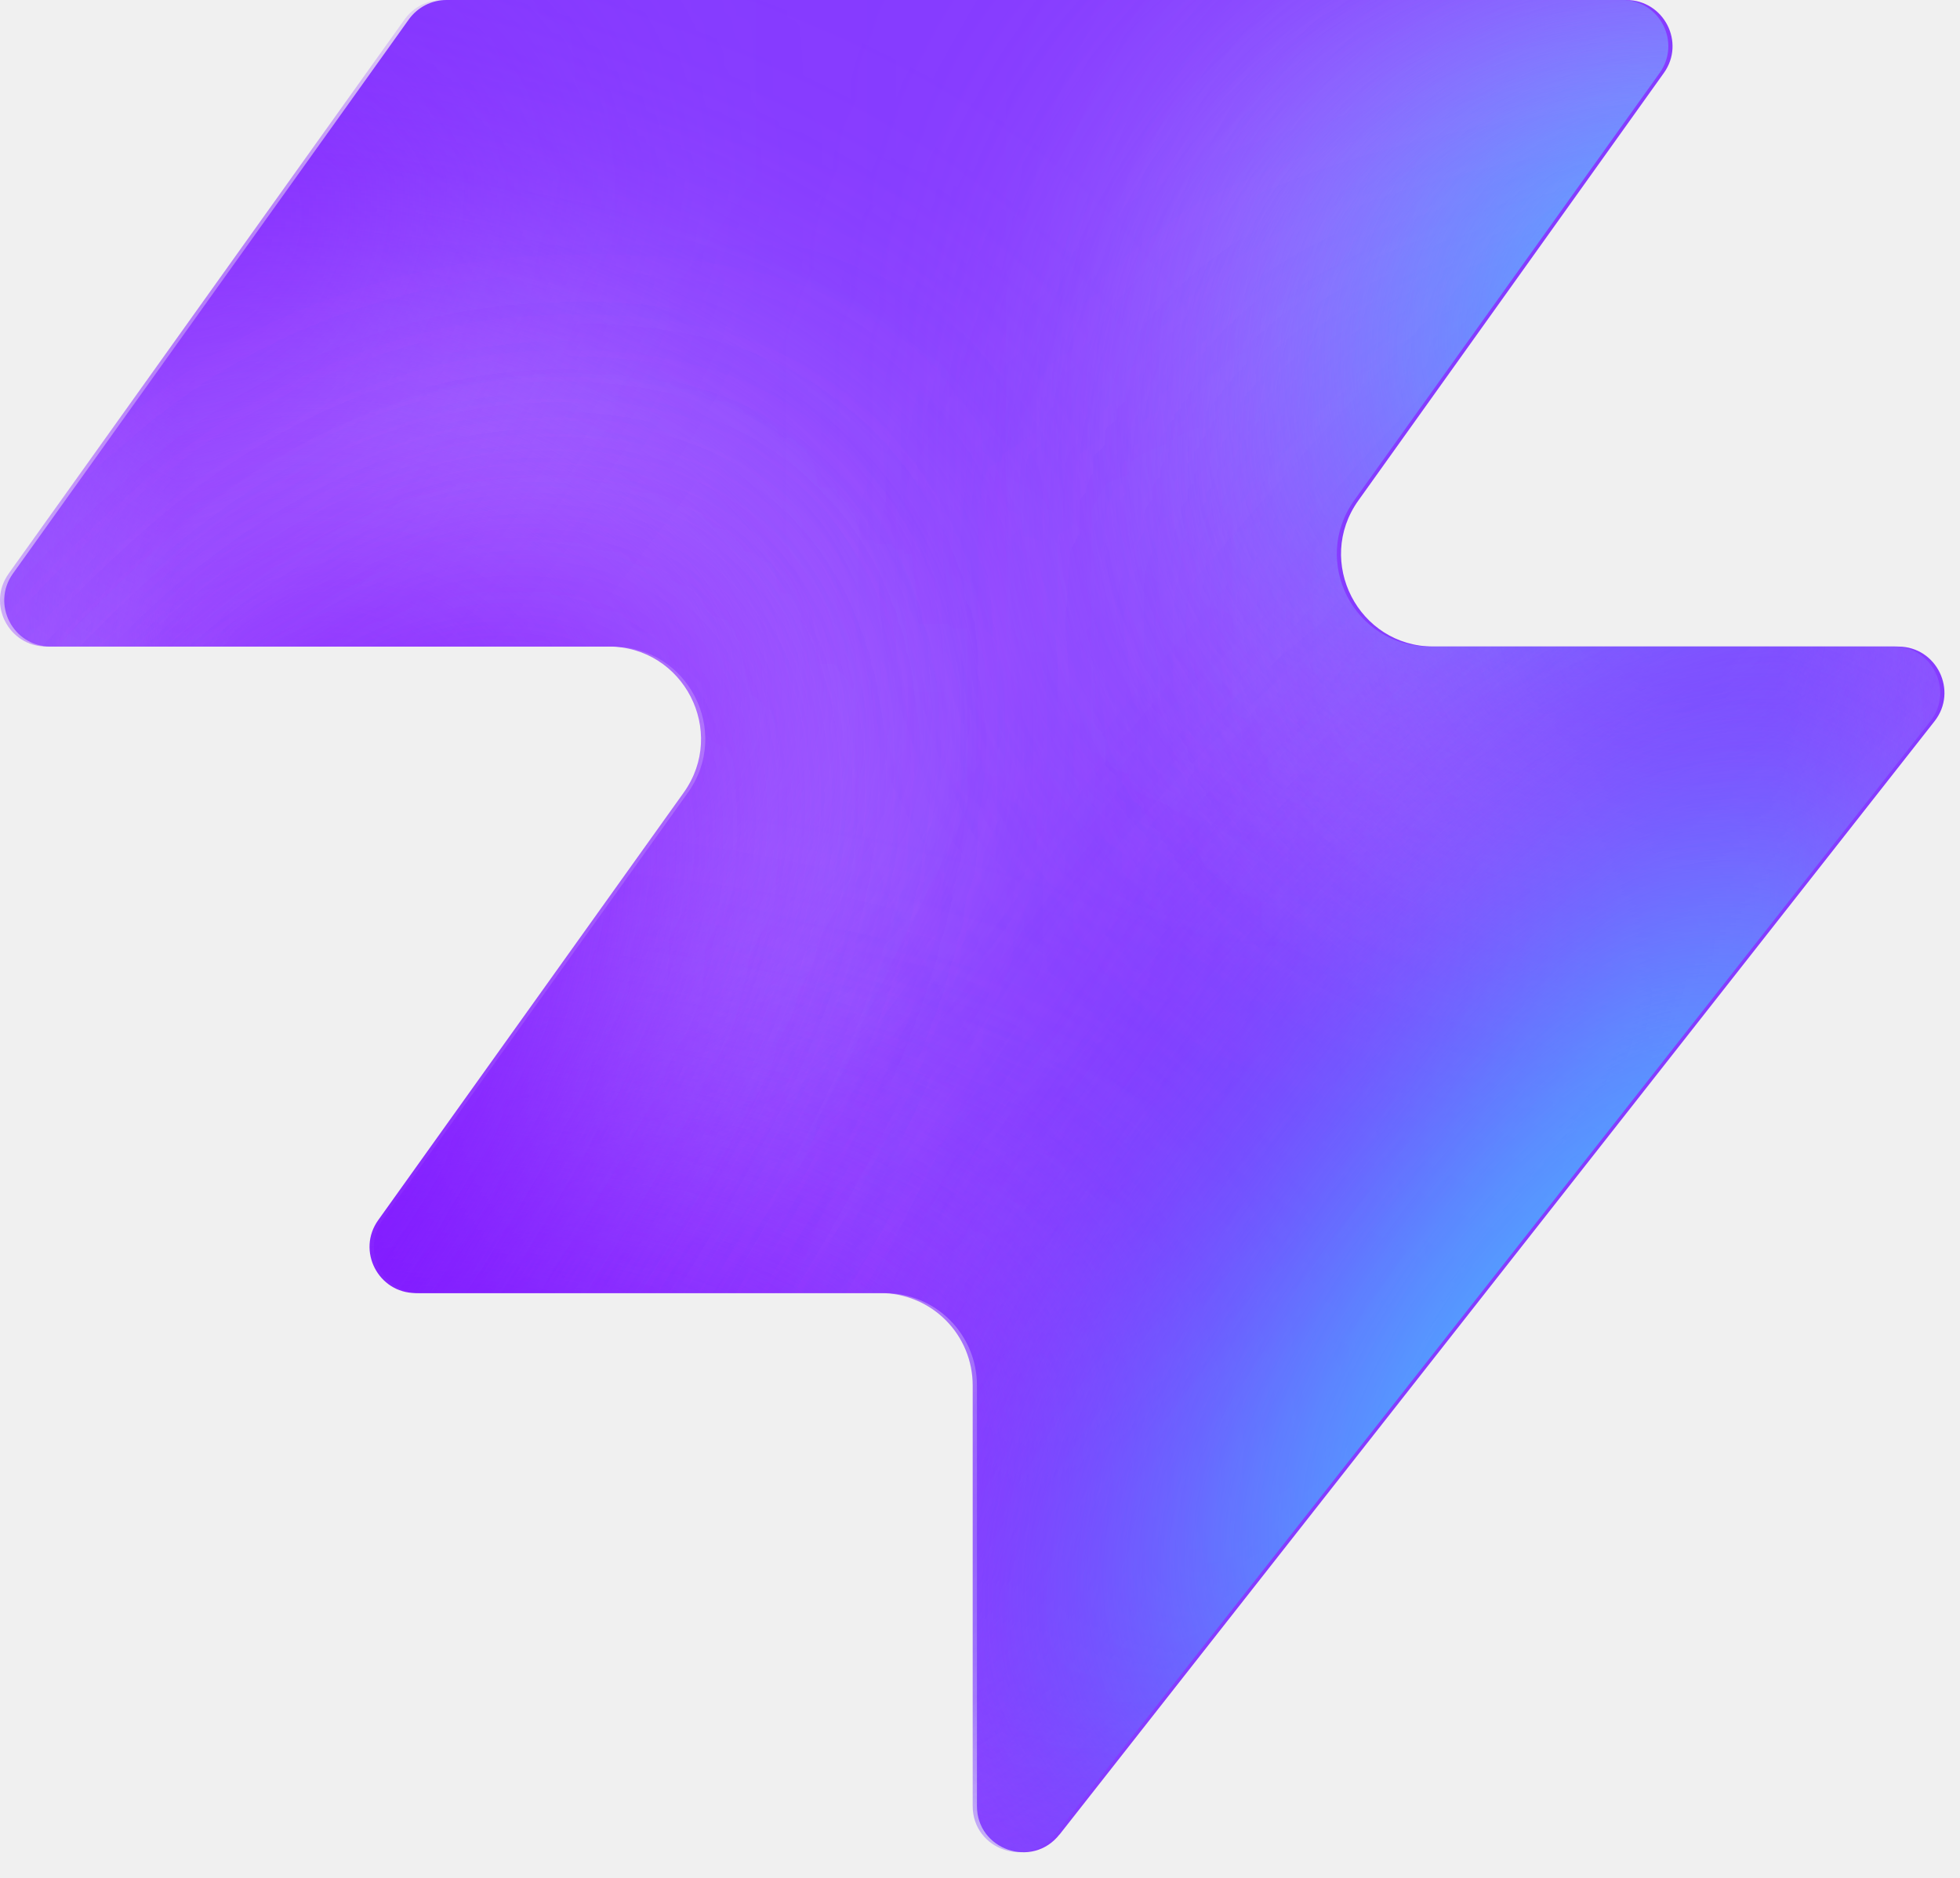
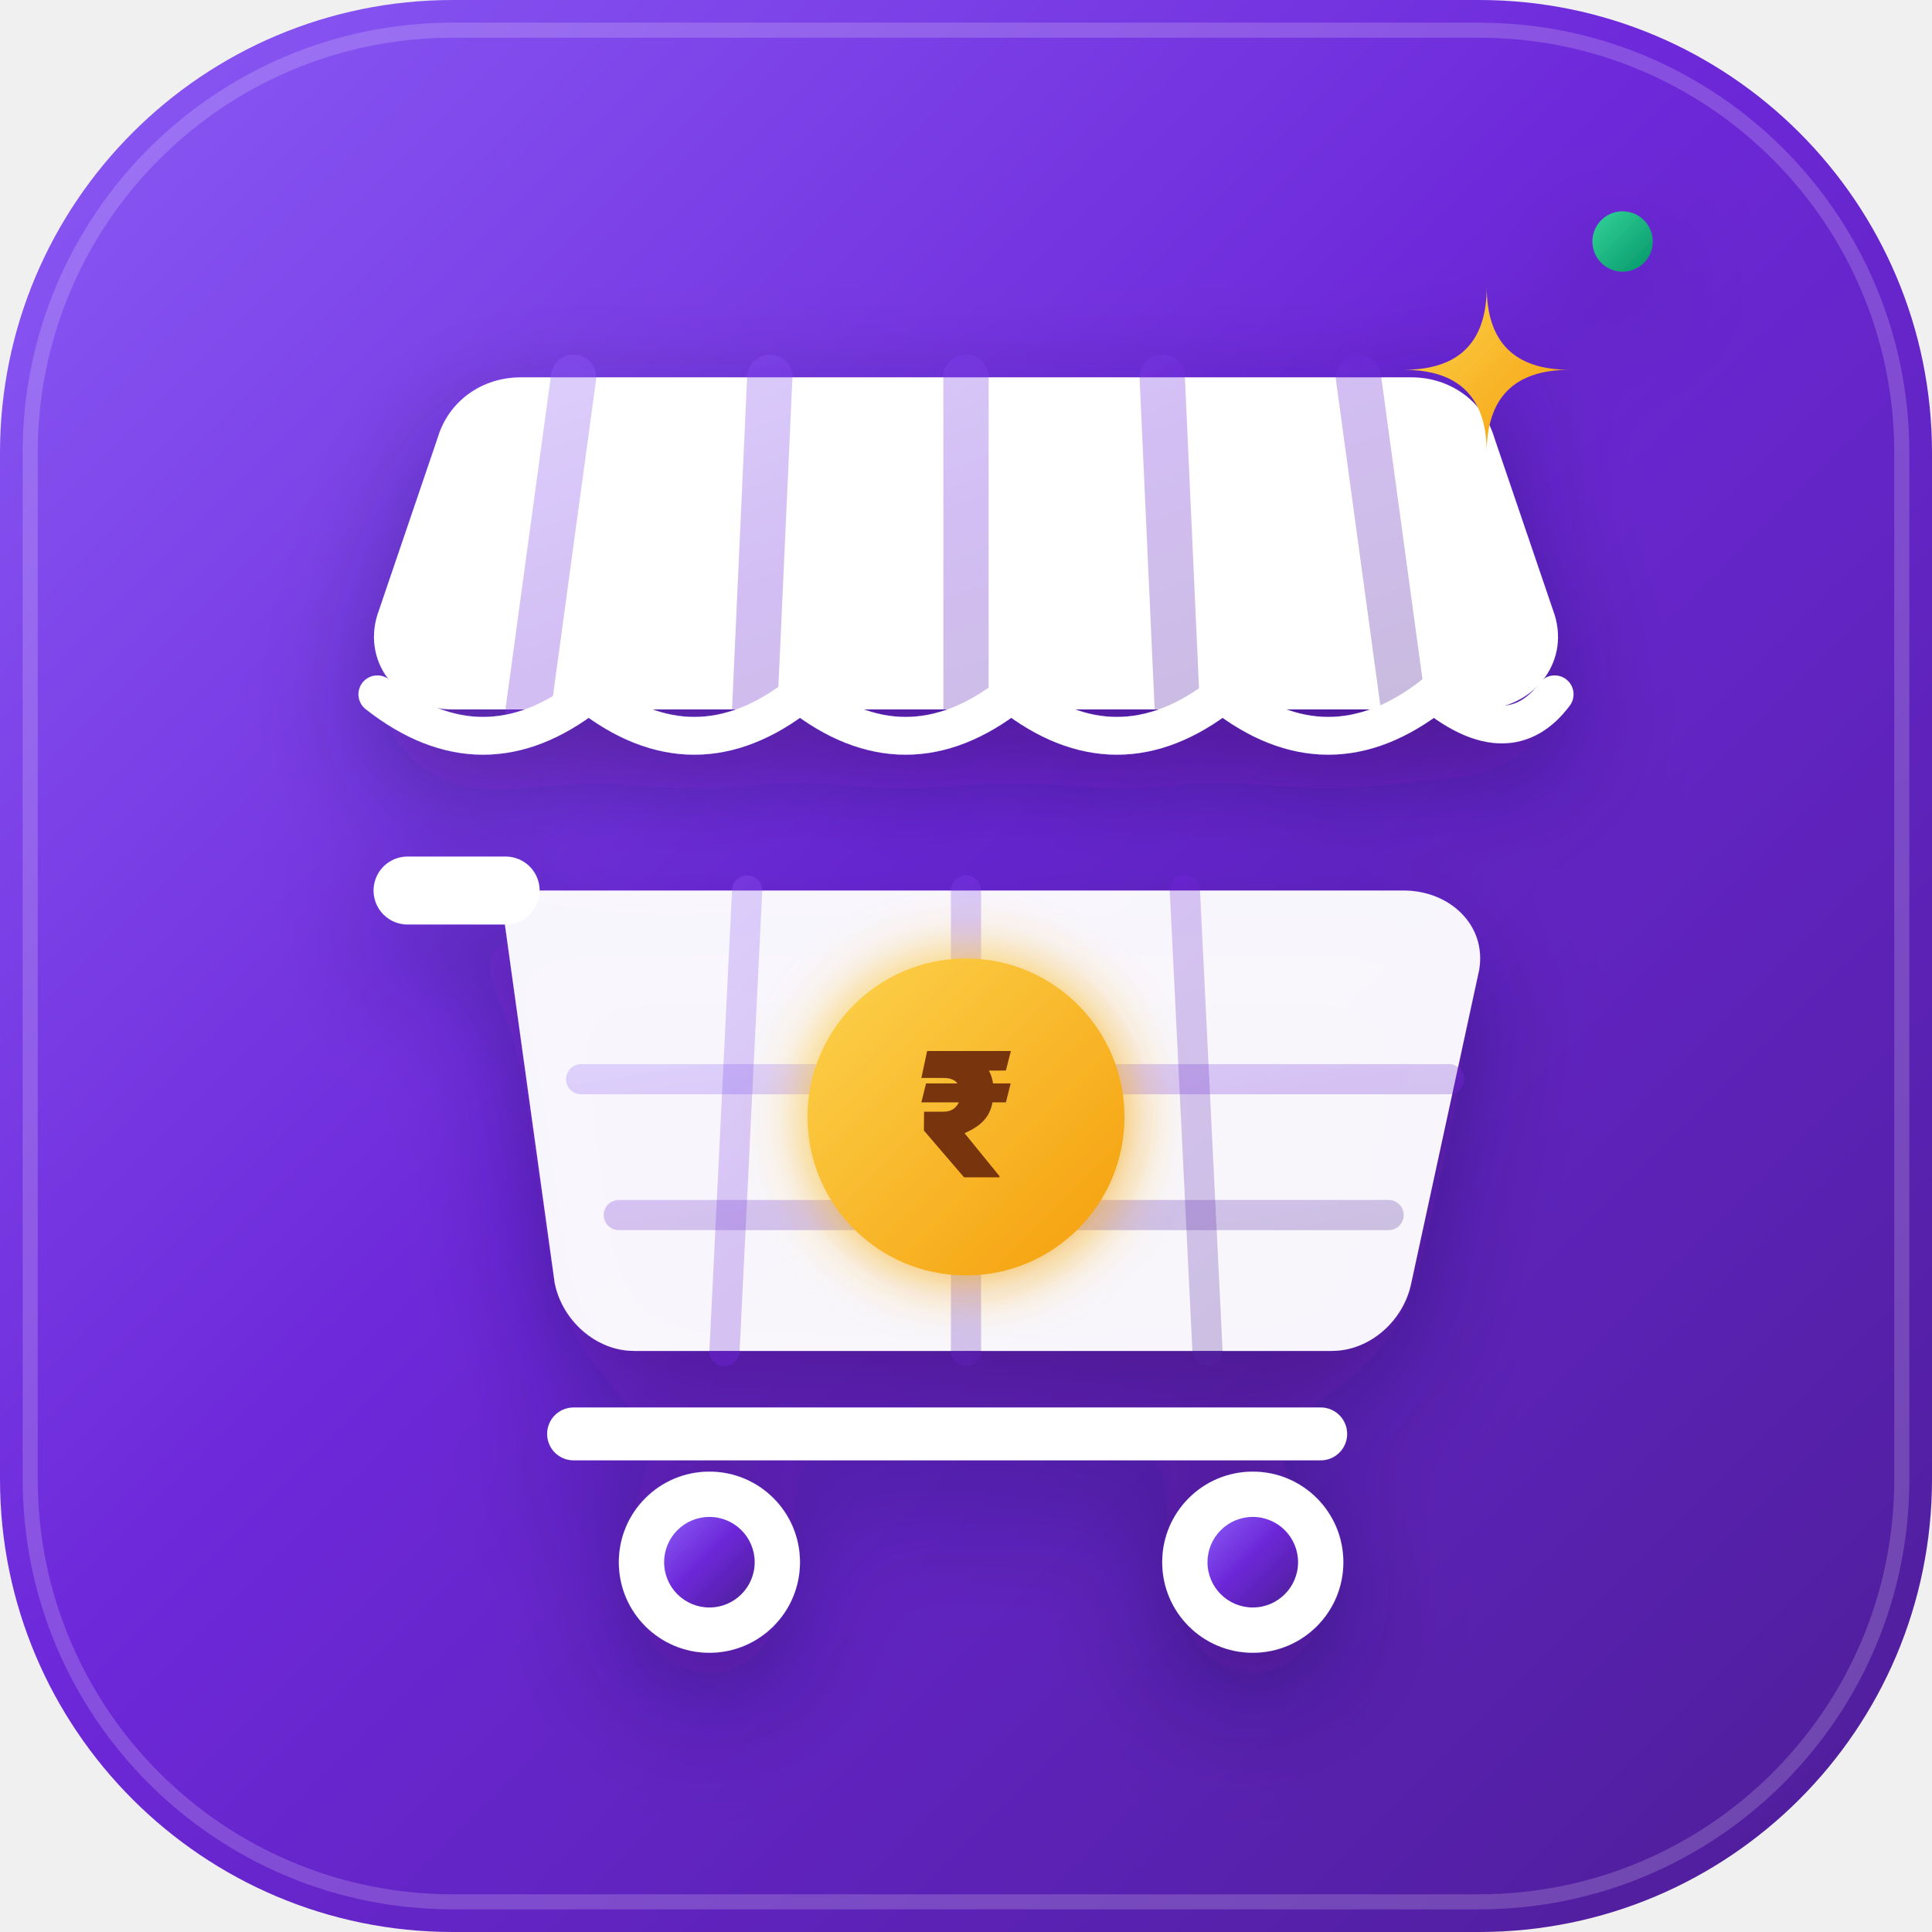
- <svg xmlns="http://www.w3.org/2000/svg" width="48" height="46" fill="none" viewBox="0 0 48 46">
-   <path fill="#863bff" d="M25.946 44.938c-.664.845-2.021.375-2.021-.698V33.937a2.26 2.26 0 0 0-2.262-2.262H10.287c-.92 0-1.456-1.04-.92-1.788l7.48-10.471c1.07-1.497 0-3.578-1.842-3.578H1.237c-.92 0-1.456-1.04-.92-1.788L10.013.474c.214-.297.556-.474.92-.474h28.894c.92 0 1.456 1.04.92 1.788l-7.48 10.471c-1.07 1.498 0 3.579 1.842 3.579h11.377c.943 0 1.473 1.088.89 1.83L25.947 44.94z" style="fill:#863bff;fill:color(display-p3 .525 .23 1);fill-opacity:1" />
-   <mask id="a" width="48" height="46" x="0" y="0" maskUnits="userSpaceOnUse" style="mask-type:alpha">
-     <path fill="#000" d="M25.842 44.938c-.664.844-2.021.375-2.021-.698V33.937a2.26 2.26 0 0 0-2.262-2.262H10.183c-.92 0-1.456-1.04-.92-1.788l7.48-10.471c1.07-1.498 0-3.579-1.842-3.579H1.133c-.92 0-1.456-1.04-.92-1.787L9.91.473c.214-.297.556-.474.92-.474h28.894c.92 0 1.456 1.04.92 1.788l-7.48 10.471c-1.07 1.498 0 3.578 1.842 3.578h11.377c.943 0 1.473 1.088.89 1.832L25.843 44.94z" style="fill:#000;fill-opacity:1" />
-   </mask>
-   <g mask="url(#a)">
-     <g filter="url(#b)">
-       <ellipse cx="5.508" cy="14.704" fill="#ede6ff" rx="5.508" ry="14.704" style="fill:#ede6ff;fill:color(display-p3 .927 .903 1);fill-opacity:1" transform="matrix(.00324 1 1 -.00324 -4.47 31.516)" />
-     </g>
-     <g filter="url(#c)">
-       <ellipse cx="10.399" cy="29.851" fill="#ede6ff" rx="10.399" ry="29.851" style="fill:#ede6ff;fill:color(display-p3 .927 .903 1);fill-opacity:1" transform="matrix(.00324 1 1 -.00324 -39.328 7.883)" />
-     </g>
-     <g filter="url(#d)">
-       <ellipse cx="5.508" cy="30.487" fill="#7e14ff" rx="5.508" ry="30.487" style="fill:#7e14ff;fill:color(display-p3 .492 .077 1);fill-opacity:1" transform="rotate(89.814 -25.913 -14.639)scale(1 -1)" />
-     </g>
-     <g filter="url(#e)">
-       <ellipse cx="5.508" cy="30.599" fill="#7e14ff" rx="5.508" ry="30.599" style="fill:#7e14ff;fill:color(display-p3 .492 .077 1);fill-opacity:1" transform="rotate(89.814 -32.644 -3.334)scale(1 -1)" />
-     </g>
-     <g filter="url(#f)">
-       <ellipse cx="5.508" cy="30.599" fill="#7e14ff" rx="5.508" ry="30.599" style="fill:#7e14ff;fill:color(display-p3 .492 .077 1);fill-opacity:1" transform="matrix(.00324 1 1 -.00324 -34.34 30.47)" />
-     </g>
-     <g filter="url(#g)">
-       <ellipse cx="14.072" cy="22.078" fill="#ede6ff" rx="14.072" ry="22.078" style="fill:#ede6ff;fill:color(display-p3 .927 .903 1);fill-opacity:1" transform="rotate(93.35 24.506 48.493)scale(-1 1)" />
-     </g>
-     <g filter="url(#h)">
-       <ellipse cx="3.47" cy="21.501" fill="#7e14ff" rx="3.47" ry="21.501" style="fill:#7e14ff;fill:color(display-p3 .492 .077 1);fill-opacity:1" transform="rotate(89.009 28.708 47.59)scale(-1 1)" />
-     </g>
-     <g filter="url(#i)">
-       <ellipse cx="3.47" cy="21.501" fill="#7e14ff" rx="3.47" ry="21.501" style="fill:#7e14ff;fill:color(display-p3 .492 .077 1);fill-opacity:1" transform="rotate(89.009 28.708 47.59)scale(-1 1)" />
-     </g>
-     <g filter="url(#j)">
-       <ellipse cx=".387" cy="8.972" fill="#7e14ff" rx="4.407" ry="29.108" style="fill:#7e14ff;fill:color(display-p3 .492 .077 1);fill-opacity:1" transform="rotate(39.51 .387 8.972)" />
-     </g>
-     <g filter="url(#k)">
-       <ellipse cx="47.523" cy="-6.092" fill="#7e14ff" rx="4.407" ry="29.108" style="fill:#7e14ff;fill:color(display-p3 .492 .077 1);fill-opacity:1" transform="rotate(37.892 47.523 -6.092)" />
-     </g>
-     <g filter="url(#l)">
-       <ellipse cx="41.412" cy="6.333" fill="#47bfff" rx="5.971" ry="9.665" style="fill:#47bfff;fill:color(display-p3 .28 .748 1);fill-opacity:1" transform="rotate(37.892 41.412 6.333)" />
-     </g>
-     <g filter="url(#m)">
-       <ellipse cx="-1.879" cy="38.332" fill="#7e14ff" rx="4.407" ry="29.108" style="fill:#7e14ff;fill:color(display-p3 .492 .077 1);fill-opacity:1" transform="rotate(37.892 -1.88 38.332)" />
-     </g>
-     <g filter="url(#n)">
-       <ellipse cx="-1.879" cy="38.332" fill="#7e14ff" rx="4.407" ry="29.108" style="fill:#7e14ff;fill:color(display-p3 .492 .077 1);fill-opacity:1" transform="rotate(37.892 -1.88 38.332)" />
-     </g>
-     <g filter="url(#o)">
-       <ellipse cx="35.651" cy="29.907" fill="#7e14ff" rx="4.407" ry="29.108" style="fill:#7e14ff;fill:color(display-p3 .492 .077 1);fill-opacity:1" transform="rotate(37.892 35.651 29.907)" />
-     </g>
-     <g filter="url(#p)">
-       <ellipse cx="38.418" cy="32.4" fill="#47bfff" rx="5.971" ry="15.297" style="fill:#47bfff;fill:color(display-p3 .28 .748 1);fill-opacity:1" transform="rotate(37.892 38.418 32.4)" />
-     </g>
-   </g>
+ <svg xmlns="http://www.w3.org/2000/svg" viewBox="0 0 512 512">
  <defs>
-     <filter id="b" width="60.045" height="41.654" x="-19.77" y="16.149" color-interpolation-filters="sRGB" filterUnits="userSpaceOnUse">
-       <feFlood flood-opacity="0" result="BackgroundImageFix" />
-       <feBlend in="SourceGraphic" in2="BackgroundImageFix" result="shape" />
-       <feGaussianBlur result="effect1_foregroundBlur_2002_17158" stdDeviation="7.659" />
+     <linearGradient id="primaryGrad" x1="0%" y1="0%" x2="100%" y2="100%">
+       <stop offset="0%" stop-color="#8B5CF6" />
+       <stop offset="45%" stop-color="#6D28D9" />
+       <stop offset="100%" stop-color="#4C1D95" />
+     </linearGradient>
+     <linearGradient id="accentGrad" x1="0%" y1="0%" x2="100%" y2="100%">
+       <stop offset="0%" stop-color="#34D399" />
+       <stop offset="100%" stop-color="#059669" />
+     </linearGradient>
+     <linearGradient id="goldGrad" x1="0%" y1="0%" x2="100%" y2="100%">
+       <stop offset="0%" stop-color="#FCD34D" />
+       <stop offset="100%" stop-color="#F59E0B" />
+     </linearGradient>
+     <filter id="shadow" x="-10%" y="-10%" width="120%" height="125%" filterUnits="userSpaceOnUse">
+       <feDropShadow dx="0" dy="12" stdDeviation="16" flood-color="#1e1035" flood-opacity="0.35" />
    </filter>
-     <filter id="c" width="90.34" height="51.437" x="-54.613" y="-7.533" color-interpolation-filters="sRGB" filterUnits="userSpaceOnUse">
-       <feFlood flood-opacity="0" result="BackgroundImageFix" />
-       <feBlend in="SourceGraphic" in2="BackgroundImageFix" result="shape" />
-       <feGaussianBlur result="effect1_foregroundBlur_2002_17158" stdDeviation="7.659" />
-     </filter>
-     <filter id="d" width="79.355" height="29.4" x="-49.64" y="2.03" color-interpolation-filters="sRGB" filterUnits="userSpaceOnUse">
-       <feFlood flood-opacity="0" result="BackgroundImageFix" />
-       <feBlend in="SourceGraphic" in2="BackgroundImageFix" result="shape" />
-       <feGaussianBlur result="effect1_foregroundBlur_2002_17158" stdDeviation="4.596" />
-     </filter>
-     <filter id="e" width="79.579" height="29.4" x="-45.045" y="20.029" color-interpolation-filters="sRGB" filterUnits="userSpaceOnUse">
-       <feFlood flood-opacity="0" result="BackgroundImageFix" />
-       <feBlend in="SourceGraphic" in2="BackgroundImageFix" result="shape" />
-       <feGaussianBlur result="effect1_foregroundBlur_2002_17158" stdDeviation="4.596" />
-     </filter>
-     <filter id="f" width="79.579" height="29.4" x="-43.513" y="21.178" color-interpolation-filters="sRGB" filterUnits="userSpaceOnUse">
-       <feFlood flood-opacity="0" result="BackgroundImageFix" />
-       <feBlend in="SourceGraphic" in2="BackgroundImageFix" result="shape" />
-       <feGaussianBlur result="effect1_foregroundBlur_2002_17158" stdDeviation="4.596" />
-     </filter>
-     <filter id="g" width="74.749" height="58.852" x="15.756" y="-17.901" color-interpolation-filters="sRGB" filterUnits="userSpaceOnUse">
-       <feFlood flood-opacity="0" result="BackgroundImageFix" />
-       <feBlend in="SourceGraphic" in2="BackgroundImageFix" result="shape" />
-       <feGaussianBlur result="effect1_foregroundBlur_2002_17158" stdDeviation="7.659" />
-     </filter>
-     <filter id="h" width="61.377" height="25.362" x="23.548" y="2.284" color-interpolation-filters="sRGB" filterUnits="userSpaceOnUse">
-       <feFlood flood-opacity="0" result="BackgroundImageFix" />
-       <feBlend in="SourceGraphic" in2="BackgroundImageFix" result="shape" />
-       <feGaussianBlur result="effect1_foregroundBlur_2002_17158" stdDeviation="4.596" />
-     </filter>
-     <filter id="i" width="61.377" height="25.362" x="23.548" y="2.284" color-interpolation-filters="sRGB" filterUnits="userSpaceOnUse">
-       <feFlood flood-opacity="0" result="BackgroundImageFix" />
-       <feBlend in="SourceGraphic" in2="BackgroundImageFix" result="shape" />
-       <feGaussianBlur result="effect1_foregroundBlur_2002_17158" stdDeviation="4.596" />
-     </filter>
-     <filter id="j" width="56.045" height="63.649" x="-27.636" y="-22.853" color-interpolation-filters="sRGB" filterUnits="userSpaceOnUse">
-       <feFlood flood-opacity="0" result="BackgroundImageFix" />
-       <feBlend in="SourceGraphic" in2="BackgroundImageFix" result="shape" />
-       <feGaussianBlur result="effect1_foregroundBlur_2002_17158" stdDeviation="4.596" />
-     </filter>
-     <filter id="k" width="54.814" height="64.646" x="20.116" y="-38.415" color-interpolation-filters="sRGB" filterUnits="userSpaceOnUse">
-       <feFlood flood-opacity="0" result="BackgroundImageFix" />
-       <feBlend in="SourceGraphic" in2="BackgroundImageFix" result="shape" />
-       <feGaussianBlur result="effect1_foregroundBlur_2002_17158" stdDeviation="4.596" />
-     </filter>
-     <filter id="l" width="33.541" height="35.313" x="24.641" y="-11.323" color-interpolation-filters="sRGB" filterUnits="userSpaceOnUse">
-       <feFlood flood-opacity="0" result="BackgroundImageFix" />
-       <feBlend in="SourceGraphic" in2="BackgroundImageFix" result="shape" />
-       <feGaussianBlur result="effect1_foregroundBlur_2002_17158" stdDeviation="4.596" />
-     </filter>
-     <filter id="m" width="54.814" height="64.646" x="-29.286" y="6.009" color-interpolation-filters="sRGB" filterUnits="userSpaceOnUse">
-       <feFlood flood-opacity="0" result="BackgroundImageFix" />
-       <feBlend in="SourceGraphic" in2="BackgroundImageFix" result="shape" />
-       <feGaussianBlur result="effect1_foregroundBlur_2002_17158" stdDeviation="4.596" />
-     </filter>
-     <filter id="n" width="54.814" height="64.646" x="-29.286" y="6.009" color-interpolation-filters="sRGB" filterUnits="userSpaceOnUse">
-       <feFlood flood-opacity="0" result="BackgroundImageFix" />
-       <feBlend in="SourceGraphic" in2="BackgroundImageFix" result="shape" />
-       <feGaussianBlur result="effect1_foregroundBlur_2002_17158" stdDeviation="4.596" />
-     </filter>
-     <filter id="o" width="54.814" height="64.646" x="8.244" y="-2.416" color-interpolation-filters="sRGB" filterUnits="userSpaceOnUse">
-       <feFlood flood-opacity="0" result="BackgroundImageFix" />
-       <feBlend in="SourceGraphic" in2="BackgroundImageFix" result="shape" />
-       <feGaussianBlur result="effect1_foregroundBlur_2002_17158" stdDeviation="4.596" />
-     </filter>
-     <filter id="p" width="39.409" height="43.623" x="18.713" y="10.588" color-interpolation-filters="sRGB" filterUnits="userSpaceOnUse">
-       <feFlood flood-opacity="0" result="BackgroundImageFix" />
-       <feBlend in="SourceGraphic" in2="BackgroundImageFix" result="shape" />
-       <feGaussianBlur result="effect1_foregroundBlur_2002_17158" stdDeviation="4.596" />
+     <filter id="glow" x="-20%" y="-20%" width="140%" height="140%">
+       <feGaussianBlur stdDeviation="8" result="blur" />
+       <feComposite in="SourceGraphic" in2="blur" operator="over" />
    </filter>
  </defs>
+   <rect width="512" height="512" rx="120" fill="url(#primaryGrad)" />
+   <rect x="8" y="8" width="496" height="496" rx="112" fill="none" stroke="white" stroke-width="4" stroke-opacity="0.18" />
+   <g filter="url(#shadow)">
+     <path d="M120 188 L392 188 C406 188 416 176 412 163 L396 116 C393 106 384 100 374 100 L138 100 C128 100 119 106 116 116 L100 163 C96 176 106 188 120 188 Z" fill="#FFFFFF" />
+     <path d="M152 100 L140 188 M204 100 L200 188 M256 100 L256 188 M308 100 L312 188 M360 100 L372 188" stroke="url(#primaryGrad)" stroke-width="12" stroke-linecap="round" stroke-opacity="0.3" />
+     <path d="M100 184 Q128 206 156 184 Q184 206 212 184 Q240 206 268 184 Q296 206 324 184 Q352 206 380 184 Q400 200 412 184" fill="none" stroke="#FFFFFF" stroke-width="10" stroke-linecap="round" />
+     <path d="M140 236 L372 236 C384 236 394 245 392 257 L374 340 C372 350 363 358 353 358 L168 358 C158 358 149 350 147 340 L132 232 Z" fill="#FFFFFF" fill-opacity="0.95" />
+     <path d="M108 236 L134 236" stroke="#FFFFFF" stroke-width="18" stroke-linecap="round" />
+     <path d="M154 286 L384 286 M164 322 L368 322" stroke="url(#primaryGrad)" stroke-width="8" stroke-linecap="round" stroke-opacity="0.25" />
+     <path d="M198 236 L192 358 M256 236 L256 358 M314 236 L320 358" stroke="url(#primaryGrad)" stroke-width="8" stroke-linecap="round" stroke-opacity="0.25" />
+     <circle cx="256" cy="296" r="42" fill="url(#goldGrad)" filter="url(#glow)" />
+     <text x="256" y="312" font-family="system-ui, -apple-system, sans-serif" font-size="46" font-weight="900" fill="#78350F" text-anchor="middle">₹</text>
+     <path d="M152 380 L350 380" stroke="#FFFFFF" stroke-width="14" stroke-linecap="round" />
+     <circle cx="188" cy="414" r="24" fill="#FFFFFF" />
+     <circle cx="188" cy="414" r="12" fill="url(#primaryGrad)" />
+     <circle cx="332" cy="414" r="24" fill="#FFFFFF" />
+     <circle cx="332" cy="414" r="12" fill="url(#primaryGrad)" />
+     <path d="M394 76 Q394 98 416 98 Q394 98 394 120 Q394 98 372 98 Q394 98 394 76 Z" fill="url(#goldGrad)" />
+     <circle cx="430" cy="64" r="8" fill="url(#accentGrad)" />
+   </g>
</svg>
